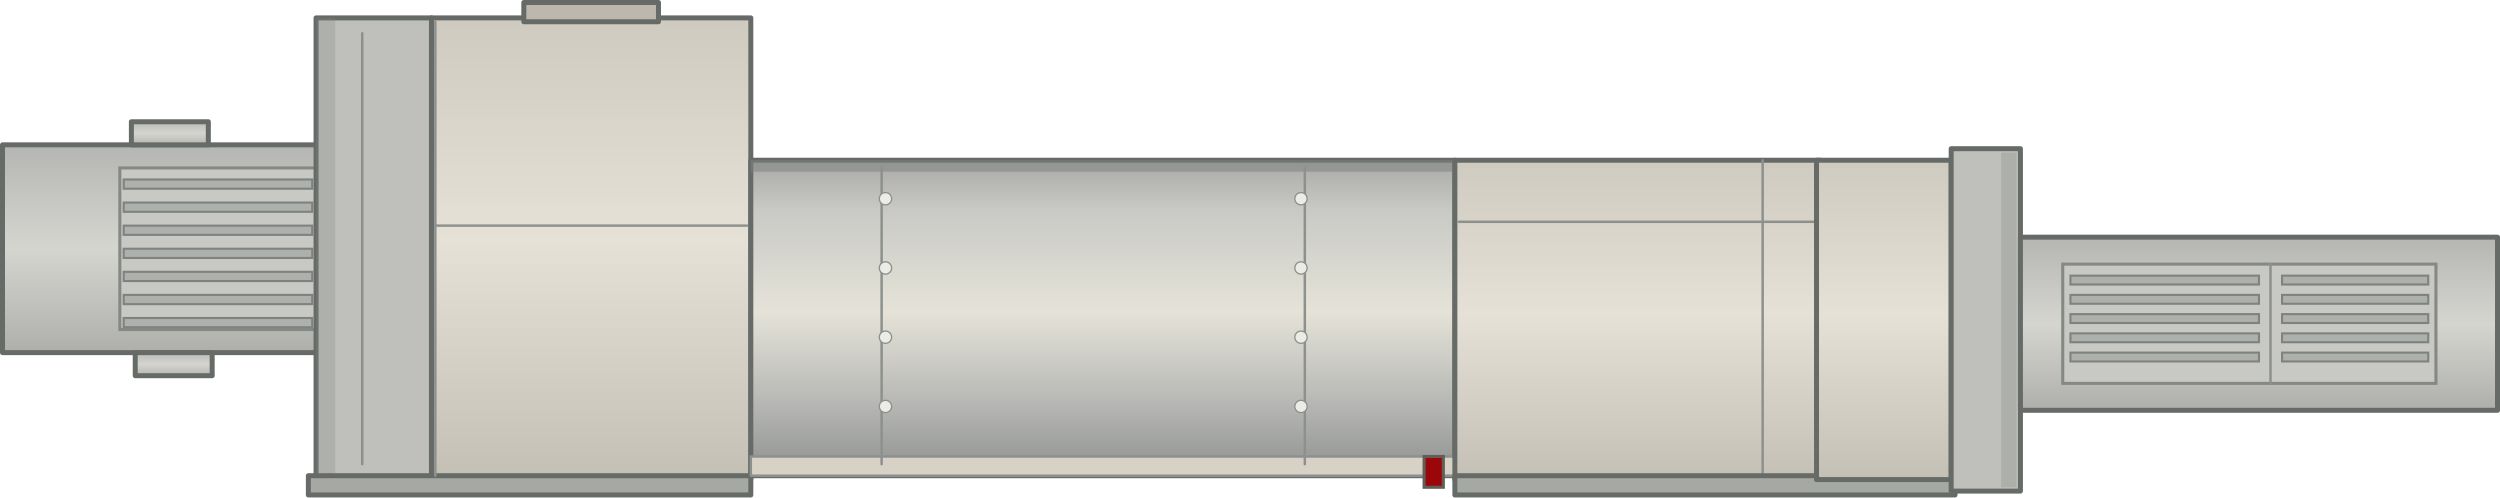
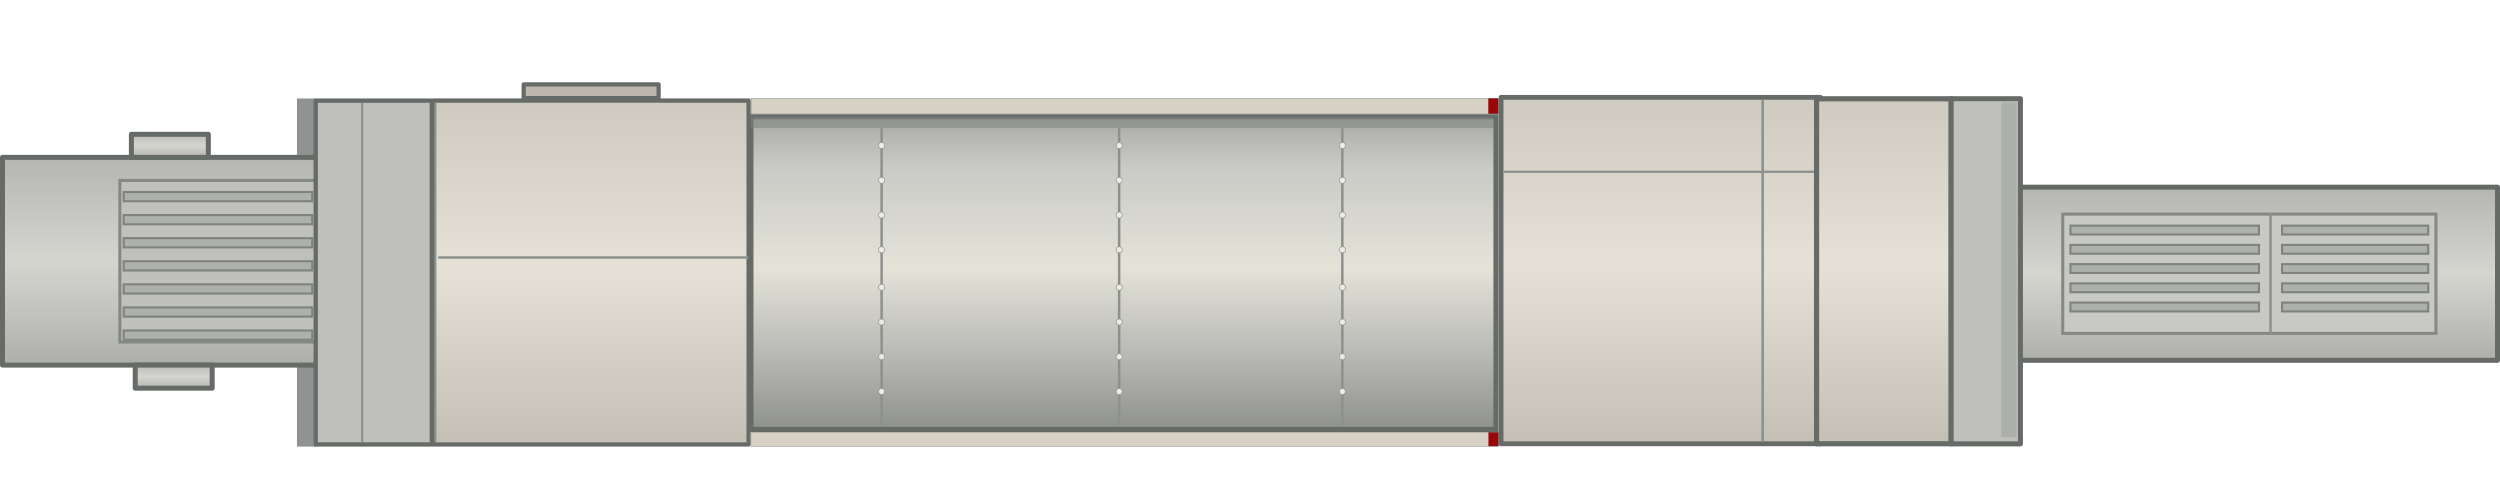
<svg xmlns="http://www.w3.org/2000/svg" xmlns:xlink="http://www.w3.org/1999/xlink" width="399.877" height="79.569" viewBox="0 0 649.8 25.86" preserveAspectRatio="xMidYMid" version="1.1" id="svg_final_casing_cylinder" xml:space="preserve">
  <defs id="defs11">
-     <linearGradient id="grad_metal" x1="0" y1="42" x2="0" y2="124" gradientUnits="userSpaceOnUse" gradientTransform="translate(0,-52)">
+     <linearGradient id="grad_metal" x1="0" y1="42" x2="0" y2="124" gradientUnits="userSpaceOnUse" gradientTransform="matrix(1.058253,0,0,0.9911913,-11.33081,-62.93508)">
      <stop offset="0" stop-color="#a9aaa7" id="stop1" />
      <stop offset="0.16" stop-color="#c9cac6" id="stop2" />
      <stop offset="0.48" stop-color="#e5e3d8" id="stop3" />
      <stop offset="0.78" stop-color="#b5b6b3" id="stop4" />
      <stop offset="1" stop-color="#8f918f" id="stop5" />
    </linearGradient>
    <linearGradient id="grad_housing" x1="0" y1="0" x2="0" y2="1">
      <stop offset="0" stop-color="#cfcac0" id="stop6" />
      <stop offset="0.48" stop-color="#e6e1d7" id="stop7" />
      <stop offset="1" stop-color="#c4bfb5" id="stop8" />
    </linearGradient>
    <linearGradient id="grad_grille" x1="0" y1="0" x2="0" y2="1">
      <stop offset="0" stop-color="#b4b5b2" id="stop9" />
      <stop offset="0.5" stop-color="#d5d5d0" id="stop10" />
      <stop offset="1" stop-color="#adadaa" id="stop11" />
    </linearGradient>
    <style id="style11">
      .outline{stroke:#666b68;stroke-width:1.3;stroke-linejoin:round;stroke-linecap:round;vector-effect:non-scaling-stroke;}
      .fine{stroke:#8d918d;stroke-width:.65;stroke-linejoin:round;stroke-linecap:round;vector-effect:non-scaling-stroke;}
      .panel{fill:url(#grad_housing);}
      .metal{fill:url(#grad_metal);}
      .grille{fill:url(#grad_grille);}
      .shadow{fill:#6e716f;opacity:.32;}
      .slat{fill:#aeb0ad;stroke:#7f837f;stroke-width:.55;vector-effect:non-scaling-stroke;}
      .rivet{fill:#ecece7;stroke:#8d918d;stroke-width:.35;vector-effect:non-scaling-stroke;}
    </style>
-     <linearGradient xlink:href="#grad_grille" id="linearGradient7" x1="-0.121" y1="46.115" x2="-0.121" y2="114.392" gradientTransform="matrix(1.234671,0,0,0.8099324,0,-52)" gradientUnits="userSpaceOnUse" />
-     <linearGradient xlink:href="#grad_grille" id="linearGradient8" x1="19.524" y1="53.551" x2="19.524" y2="66.02" gradientTransform="matrix(1.708159,0,0,0.5854255,0,-52)" gradientUnits="userSpaceOnUse" />
-     <linearGradient xlink:href="#grad_grille" id="linearGradient9" x1="20.109" y1="156.04" x2="20.109" y2="168.51" gradientTransform="matrix(1.708159,0,0,0.5854255,0,-52)" gradientUnits="userSpaceOnUse" />
-     <linearGradient xlink:href="#grad_housing" id="linearGradient10" x1="133.569" y1="3.626" x2="133.569" y2="104.748" gradientTransform="matrix(0.8336493,0,0,1.199545,0,-52)" gradientUnits="userSpaceOnUse" />
-     <linearGradient xlink:href="#grad_housing" id="linearGradient11" x1="353.057" y1="44.195" x2="353.057" y2="134.296" gradientTransform="matrix(1.068807,0,0,0.9356225,0,-52)" gradientUnits="userSpaceOnUse" />
-     <linearGradient xlink:href="#grad_housing" id="linearGradient12" x1="718.297" y1="27.134" x2="718.297" y2="82.452" gradientTransform="matrix(0.656205,0,0,1.523914,0,-52)" gradientUnits="userSpaceOnUse" />
-     <linearGradient xlink:href="#grad_grille" id="linearGradient13" x1="318.74" y1="100.925" x2="318.74" y2="177.092" gradientTransform="matrix(1.645072,0,0,0.607876,0,-52)" gradientUnits="userSpaceOnUse" />
+     <linearGradient xlink:href="#grad_grille" id="linearGradient7" x1="-0.121" y1="46.115" x2="-0.121" y2="114.392" gradientTransform="matrix(1.234671,0,0,0.8099324,0,-48.75)" gradientUnits="userSpaceOnUse" />
+     <linearGradient xlink:href="#grad_grille" id="linearGradient8" x1="19.524" y1="53.551" x2="19.524" y2="66.02" gradientTransform="matrix(1.708159,0,0,0.5854255,0,-48.75)" gradientUnits="userSpaceOnUse" />
+     <linearGradient xlink:href="#grad_grille" id="linearGradient9" x1="20.109" y1="156.04" x2="20.109" y2="168.51" gradientTransform="matrix(1.708159,0,0,0.5854255,0,-48.75)" gradientUnits="userSpaceOnUse" />
+     <linearGradient xlink:href="#grad_housing" id="linearGradient10" x1="133.569" y1="3.626" x2="133.569" y2="104.748" gradientTransform="matrix(0.8221647,0,0,0.8935596,2.114668,-29.23622)" gradientUnits="userSpaceOnUse" />
+     <linearGradient xlink:href="#grad_housing" id="linearGradient11" x1="353.057" y1="44.195" x2="353.057" y2="134.296" gradientTransform="matrix(0.9336477,0,0,1.01494,59.8012,-71.90507)" gradientUnits="userSpaceOnUse" />
+     <linearGradient xlink:href="#grad_housing" id="linearGradient12" x1="718.297" y1="27.134" x2="718.297" y2="82.452" gradientTransform="matrix(0.655755,0,0,1.646346,0.3345811,-71.34891)" gradientUnits="userSpaceOnUse" />
+     <linearGradient xlink:href="#grad_grille" id="linearGradient13" x1="318.74" y1="100.925" x2="318.74" y2="177.092" gradientTransform="matrix(1.645072,0,0,0.607876,0,-65)" gradientUnits="userSpaceOnUse" />
  </defs>
  <g id="machine_final_casing_cylinder" transform="translate(0.15,-0.06999926)">
    <g id="left_grille_section" style="display:inline">
-       <rect id="left_grille_body" style="fill:url(#linearGradient7);stroke:#666b68;stroke-width:1.3;stroke-linecap:round;stroke-linejoin:round" x="0.5" y="-14" width="83" height="54" />
-       <rect id="left_grille_inner_panel" fill="#c8c9c5" stroke="#858984" stroke-width="0.8" x="31" y="-8" width="51" height="42" />
-       <g id="left_grille_slats" transform="translate(0,-52)">
+       <rect id="left_collar_dark_edge" fill="#808481" opacity="0.28" x="77.036" y="-26.055" width="5" height="90.49" style="display:inline;stroke-width:0.868;fill:#4c4f4d;fill-opacity:1;opacity:0.612" />
+       <rect id="left_grille_body" style="fill:url(#linearGradient7);stroke:#666b68;stroke-width:1.3;stroke-linecap:round;stroke-linejoin:round" x="0.5" y="-10.75" width="83" height="54" />
+       <rect id="left_grille_inner_panel" fill="#c8c9c5" stroke="#858984" stroke-width="0.8" x="31" y="-4.75" width="51" height="42" style="fill:#c0c1bc;fill-opacity:1" />
+       <g id="left_grille_slats" transform="translate(0,-48.75)">
        <rect style="fill:#aeb0ad;stroke:#7f837f;stroke-width:0.55" x="32" y="47" width="49" height="2.4" id="rect11" />
        <rect style="fill:#aeb0ad;stroke:#7f837f;stroke-width:0.55" x="32" y="53" width="49" height="2.4" id="rect12" />
        <rect style="fill:#aeb0ad;stroke:#7f837f;stroke-width:0.55" x="32" y="59" width="49" height="2.4" id="rect13" />
        <rect style="fill:#aeb0ad;stroke:#7f837f;stroke-width:0.55" x="32" y="65" width="49" height="2.4" id="rect14" />
        <rect style="fill:#aeb0ad;stroke:#7f837f;stroke-width:0.55" x="32" y="71" width="49" height="2.4" id="rect15" />
        <rect style="fill:#aeb0ad;stroke:#7f837f;stroke-width:0.55" x="32" y="77" width="49" height="2.4" id="rect16" />
        <rect style="fill:#aeb0ad;stroke:#7f837f;stroke-width:0.55" x="32" y="83" width="49" height="2.4" id="rect17" />
      </g>
-       <rect id="left_top_tab" style="fill:url(#linearGradient8);stroke:#666b68;stroke-width:1.3;stroke-linecap:round;stroke-linejoin:round" x="34" y="-20" width="20" height="6" />
-       <rect id="left_bottom_tab" style="fill:url(#linearGradient9);stroke:#666b68;stroke-width:1.3;stroke-linecap:round;stroke-linejoin:round" x="35" y="40" width="20" height="6" />
-       <rect id="left_collar" fill="#bfc0bc" style="stroke:#666b68;stroke-width:1.3;stroke-linecap:round;stroke-linejoin:round" x="82" y="-47" width="30" height="120" />
-       <rect id="left_collar_dark_edge" fill="#808481" opacity="0.28" x="82" y="-47" width="5" height="120" />
-       <line id="left_collar_midline" style="display:inline;stroke:#8d918d;stroke-width:0.65;stroke-linecap:round;stroke-linejoin:round" x1="94" y1="-43" x2="94" y2="69" />
+       <rect id="left_top_tab" style="fill:url(#linearGradient8);stroke:#666b68;stroke-width:1.3;stroke-linecap:round;stroke-linejoin:round" x="34" y="-16.75" width="20" height="6" />
+       <rect id="left_bottom_tab" style="fill:url(#linearGradient9);stroke:#666b68;stroke-width:1.3;stroke-linecap:round;stroke-linejoin:round" x="35" y="43.25" width="20" height="6" />
+       <rect id="left_collar" fill="#bfc0bc" style="stroke:#666b68;stroke-width:1.125;stroke-linecap:round;stroke-linejoin:round" x="81.913" y="-25.492" width="30.175" height="89.365" />
+       <line id="left_collar_midline" style="display:inline;stroke:#8d918d;stroke-width:0.576;stroke-linecap:square;stroke-linejoin:miter" x1="93.985" y1="-24.63" x2="93.985" y2="63.017" />
    </g>
    <g id="left_housing">
-       <rect id="left_main_housing" style="fill:url(#linearGradient10);stroke:#666b68;stroke-width:1.3;stroke-linecap:round;stroke-linejoin:round" x="112" y="-47" width="83" height="120" />
-       <rect id="left_housing_top_lip" fill="#bdb8ae" style="stroke:#666b68;stroke-width:1.3;stroke-linecap:round;stroke-linejoin:round" x="136" y="-51" width="35" height="5" />
-       <rect id="left_housing_base" fill="#a6a8a4" style="stroke:#666b68;stroke-width:1.3;stroke-linecap:round;stroke-linejoin:round" x="80" y="72" width="115" height="5" />
-       <line id="left_housing_horizontal_seam" style="stroke:#8d918d;stroke-width:0.65;stroke-linecap:round;stroke-linejoin:round" x1="113" y1="7" x2="194" y2="7" />
-       <line id="left_housing_vertical_edge" style="stroke:#8d918d;stroke-width:0.65;stroke-linecap:round;stroke-linejoin:round" x1="113" y1="-46" x2="113" y2="72" />
+       <rect id="left_main_housing" style="fill:url(#linearGradient10);stroke:#666b68;stroke-width:1.114;stroke-linecap:round;stroke-linejoin:round" x="112.572" y="-25.512" width="81.857" height="89.39" />
+       <rect id="left_housing_top_lip" fill="#bdb8ae" style="stroke:#666b68;stroke-width:1.099;stroke-linecap:round;stroke-linejoin:round" x="135.966" y="-29.714" width="35.067" height="3.568" />
+       <line id="left_housing_horizontal_seam" style="stroke:#8d918d;stroke-width:0.65;stroke-linecap:round;stroke-linejoin:round" x1="114" y1="15.28" x2="195" y2="15.28" />
+       <line id="left_housing_vertical_edge" style="stroke:#8d918d;stroke-width:0.56;stroke-linecap:square;stroke-linejoin:miter" x1="113" y1="-24.678" x2="113" y2="63.049" />
    </g>
    <g id="central_cylinder">
-       <rect id="cylinder_body" style="fill:url(#grad_metal);stroke:#666b68;stroke-width:1.3;stroke-linecap:round;stroke-linejoin:round" x="195" y="-10" width="183" height="82" />
-       <rect id="cylinder_top_dark_line" fill="#80837f" opacity="0.55" x="195" y="-10" width="183" height="3" />
-       <rect id="cylinder_bottom_base_strip" fill="#d7d2c5" style="stroke:#8d918d;stroke-width:0.65;stroke-linecap:round;stroke-linejoin:round" x="195" y="67" width="183" height="5" />
-       <line id="cylinder_left_panel_seam" style="stroke:#8d918d;stroke-width:0.65;stroke-linecap:round;stroke-linejoin:round" x1="229" y1="-8" x2="229" y2="69" />
-       <line id="cylinder_right_panel_seam" style="stroke:#8d918d;stroke-width:0.65;stroke-linecap:round;stroke-linejoin:round" x1="339" y1="-8" x2="339" y2="69" />
-       <g id="cylinder_rivets_left_column" transform="translate(0,-52)">
+       <rect id="cylinder_body" style="fill:url(#grad_metal);stroke:#666b68;stroke-width:1.331;stroke-linecap:square;stroke-linejoin:miter" x="195.028" y="-21.305" width="193.66" height="81.278" />
+       <rect id="cylinder_top_dark_line" fill="#80837f" opacity="0.55" x="194.997" y="-21.311" width="193.003" height="2.974" style="stroke-width:1.022" />
+       <rect id="cylinder_bottom_base_strip" fill="#d7d2c5" style="stroke:#8d918d;stroke-width:0.143;stroke-linecap:round;stroke-linejoin:round;stroke-dasharray:none" x="195.028" y="60.702" width="194.268" height="3.658" />
+       <line id="cylinder_left_panel_seam" style="stroke:#8d918d;stroke-width:0.65;stroke-linecap:square;stroke-linejoin:miter" x1="229" y1="-18.013" x2="229" y2="59.005" />
+       <line id="cylinder_right_panel_seam" style="stroke:#8d918d;stroke-width:0.65;stroke-linecap:square;stroke-linejoin:miter" x1="348.75" y1="-18.015" x2="348.75" y2="58.99" />
+       <g id="cylinder_rivets_left_column" transform="matrix(0.5017072,0,0,0.5017072,113.6073,-3.067502)">
        <circle style="fill:#ecece7;stroke:#8d918d;stroke-width:0.35" cx="230" cy="52" r="1.6" id="circle17" />
        <circle style="fill:#ecece7;stroke:#8d918d;stroke-width:0.35" cx="230" cy="70" r="1.6" id="circle18" />
        <circle style="fill:#ecece7;stroke:#8d918d;stroke-width:0.35" cx="230" cy="88" r="1.6" id="circle19" />
        <circle style="fill:#ecece7;stroke:#8d918d;stroke-width:0.35" cx="230" cy="106" r="1.6" id="circle20" />
      </g>
-       <g id="cylinder_rivets_right_column" transform="translate(0,-52)">
-         <circle style="fill:#ecece7;stroke:#8d918d;stroke-width:0.35" cx="338" cy="52" r="1.6" id="circle21" />
-         <circle style="fill:#ecece7;stroke:#8d918d;stroke-width:0.35" cx="338" cy="70" r="1.6" id="circle22" />
-         <circle style="fill:#ecece7;stroke:#8d918d;stroke-width:0.35" cx="338" cy="88" r="1.6" id="circle23" />
-         <circle style="fill:#ecece7;stroke:#8d918d;stroke-width:0.35" cx="338" cy="106" r="1.6" id="circle24" />
+       <g id="cylinder_rivets_left_column-5" transform="matrix(0.5017072,0,0,0.5017072,233.3692,-3.067502)">
+         <circle style="fill:#ecece7;stroke:#8d918d;stroke-width:0.35" cx="230" cy="52" r="1.6" id="circle17-2" />
+         <circle style="fill:#ecece7;stroke:#8d918d;stroke-width:0.35" cx="230" cy="70" r="1.6" id="circle18-7" />
+         <circle style="fill:#ecece7;stroke:#8d918d;stroke-width:0.35" cx="230" cy="88" r="1.6" id="circle19-6" />
+         <circle style="fill:#ecece7;stroke:#8d918d;stroke-width:0.35" cx="230" cy="106" r="1.6" id="circle20-1" />
      </g>
-       <rect id="small_red_indicator" fill="#9b0709" stroke="#625d58" stroke-width="0.8" x="370" y="67" width="5" height="8" />
+       <g id="cylinder_rivets_left_column-5-2" transform="matrix(0.5017072,0,0,0.5017072,233.3692,-39.90969)">
+         <circle style="fill:#ecece7;stroke:#8d918d;stroke-width:0.35" cx="230" cy="52" r="1.6" id="circle17-2-3" />
+         <circle style="fill:#ecece7;stroke:#8d918d;stroke-width:0.35" cx="230" cy="70" r="1.6" id="circle18-7-2" />
+         <circle style="fill:#ecece7;stroke:#8d918d;stroke-width:0.35" cx="230" cy="88" r="1.6" id="circle19-6-2" />
+         <circle style="fill:#ecece7;stroke:#8d918d;stroke-width:0.35" cx="230" cy="106" r="1.6" id="circle20-1-1" />
+       </g>
+       <line id="cylinder_right_panel_seam-6" style="stroke:#8d918d;stroke-width:0.65;stroke-linecap:square;stroke-linejoin:miter" x1="290.738" y1="-18.015" x2="290.738" y2="58.99" />
+       <g id="cylinder_rivets_left_column-5-1" transform="matrix(0.5017072,0,0,0.5017072,175.3573,-3.067503)">
+         <circle style="fill:#ecece7;stroke:#8d918d;stroke-width:0.35" cx="230" cy="52" r="1.6" id="circle17-2-8" />
+         <circle style="fill:#ecece7;stroke:#8d918d;stroke-width:0.35" cx="230" cy="70" r="1.6" id="circle18-7-9" />
+         <circle style="fill:#ecece7;stroke:#8d918d;stroke-width:0.35" cx="230" cy="88" r="1.6" id="circle19-6-27" />
+         <circle style="fill:#ecece7;stroke:#8d918d;stroke-width:0.35" cx="230" cy="106" r="1.6" id="circle20-1-9" />
+       </g>
+       <g id="cylinder_rivets_left_column-5-2-5" transform="matrix(0.5017072,0,0,0.5017072,175.3573,-39.90969)">
+         <circle style="fill:#ecece7;stroke:#8d918d;stroke-width:0.35" cx="230" cy="52" r="1.6" id="circle17-2-3-4" />
+         <circle style="fill:#ecece7;stroke:#8d918d;stroke-width:0.35" cx="230" cy="70" r="1.6" id="circle18-7-2-3" />
+         <circle style="fill:#ecece7;stroke:#8d918d;stroke-width:0.35" cx="230" cy="88" r="1.6" id="circle19-6-2-1" />
+         <circle style="fill:#ecece7;stroke:#8d918d;stroke-width:0.35" cx="230" cy="106" r="1.6" id="circle20-1-1-2" />
+       </g>
+       <g id="cylinder_rivets_left_column-9" transform="matrix(0.5017072,0,0,0.5017072,113.6073,-39.90969)">
+         <circle style="fill:#ecece7;stroke:#8d918d;stroke-width:0.35" cx="230" cy="52" r="1.6" id="circle17-4" />
+         <circle style="fill:#ecece7;stroke:#8d918d;stroke-width:0.35" cx="230" cy="70" r="1.6" id="circle18-8" />
+         <circle style="fill:#ecece7;stroke:#8d918d;stroke-width:0.35" cx="230" cy="88" r="1.6" id="circle19-8" />
+         <circle style="fill:#ecece7;stroke:#8d918d;stroke-width:0.35" cx="230" cy="106" r="1.6" id="circle20-2" />
+       </g>
+       <rect id="small_red_indicator" fill="#9b0709" stroke="#625d58" stroke-width="0.8" x="386.739" y="60.702" width="2.591" height="3.585" style="stroke-width:0.072;stroke-dasharray:none" />
+       <rect id="cylinder_bottom_base_strip-8" fill="#d7d2c5" style="stroke:#8d918d;stroke-width:0.151;stroke-linecap:round;stroke-linejoin:round;stroke-dasharray:none" x="195.106" y="-26.107" width="194.173" height="4.081" />
+       <rect id="small_red_indicator-5" fill="#9b0709" stroke="#625d58" stroke-width="0.8" x="386.688" y="-26.076" width="2.591" height="4.019" style="stroke-width:0.076;stroke-dasharray:none" />
    </g>
    <g id="right_housing_and_nozzle">
-       <rect id="right_housing_main" style="fill:url(#linearGradient11);stroke:#666b68;stroke-width:1.3;stroke-linecap:round;stroke-linejoin:round" x="378" y="-10" width="95" height="83" />
-       <line id="right_housing_horizontal_seam" style="stroke:#8d918d;stroke-width:0.65;stroke-linecap:round;stroke-linejoin:round" x1="379" y1="6" x2="472" y2="6" />
-       <line id="right_housing_vertical_seam" style="stroke:#8d918d;stroke-width:0.65;stroke-linecap:round;stroke-linejoin:round" x1="458" y1="-10" x2="458" y2="73" />
-       <rect id="right_housing_base" fill="#a6a8a4" style="stroke:#666b68;stroke-width:1.3;stroke-linecap:round;stroke-linejoin:round" x="378" y="72" width="130" height="5" />
-       <rect id="right_secondary_housing" style="fill:url(#linearGradient12);stroke:#666b68;stroke-width:1.3;stroke-linecap:round;stroke-linejoin:round" x="472" y="-10" width="35" height="83" />
-       <rect id="right_vertical_flange" fill="#bfc0bc" style="stroke:#666b68;stroke-width:1.3;stroke-linecap:round;stroke-linejoin:round" x="507" y="-13" width="18" height="89" />
-       <rect id="right_flange_dark_edge" fill="#777b78" opacity="0.25" x="520" y="-12" width="4" height="87" />
+       <rect id="right_housing_main" style="fill:url(#linearGradient11);stroke:#666b68;stroke-width:1.265;stroke-linecap:round;stroke-linejoin:round" x="390" y="-26.345" width="82.986" height="90.036" />
+       <line id="right_housing_horizontal_seam" style="stroke:#8d918d;stroke-width:0.603;stroke-linecap:square;stroke-linejoin:miter" x1="390.927" y1="-7" x2="471.036" y2="-7" />
+       <line id="right_housing_vertical_seam" style="stroke:#8d918d;stroke-width:0.669;stroke-linecap:square;stroke-linejoin:miter" x1="458" y1="-25.34" x2="458" y2="62.679" />
+       <rect id="right_secondary_housing" style="fill:url(#linearGradient12);stroke:#666b68;stroke-width:1.351;stroke-linecap:round;stroke-linejoin:round" x="472.011" y="-25.975" width="34.976" height="89.668" />
+       <rect id="right_vertical_flange" fill="#bfc0bc" style="stroke:#666b68;stroke-width:1.305;stroke-linecap:round;stroke-linejoin:round" x="507.002" y="-25.997" width="17.995" height="89.714" />
+       <rect id="right_flange_dark_edge" fill="#777b78" opacity="0.25" x="520" y="-25" width="4" height="87" />
    </g>
    <g id="right_grille_section">
-       <rect id="right_grille_body" style="fill:url(#linearGradient13);stroke:#666b68;stroke-width:1.3;stroke-linecap:round;stroke-linejoin:round" x="525" y="10" width="124" height="45" />
-       <rect id="right_grille_inner_panel" fill="#c8c9c5" stroke="#858984" stroke-width="0.8" x="536" y="17" width="97" height="31" />
-       <line id="right_grille_center_divider" style="stroke:#8d918d;stroke-width:0.65;stroke-linecap:round;stroke-linejoin:round" x1="590" y1="17" x2="590" y2="48" />
-       <g id="right_grille_slats_left" transform="translate(0,-52)">
+       <rect id="right_grille_body" style="fill:url(#linearGradient13);stroke:#666b68;stroke-width:1.3;stroke-linecap:round;stroke-linejoin:round" x="525" y="-3" width="124" height="45" />
+       <rect id="right_grille_inner_panel" fill="#c8c9c5" stroke="#858984" stroke-width="0.8" x="536" y="4" width="97" height="31" />
+       <line id="right_grille_center_divider" style="stroke:#8d918d;stroke-width:0.65;stroke-linecap:round;stroke-linejoin:round" x1="590" y1="4" x2="590" y2="35" />
+       <g id="right_grille_slats_left" transform="translate(0,-65)">
        <rect style="fill:#aeb0ad;stroke:#7f837f;stroke-width:0.55" x="538" y="72" width="49" height="2.3" id="rect24" />
        <rect style="fill:#aeb0ad;stroke:#7f837f;stroke-width:0.55" x="538" y="77" width="49" height="2.3" id="rect25" />
        <rect style="fill:#aeb0ad;stroke:#7f837f;stroke-width:0.55" x="538" y="82" width="49" height="2.3" id="rect26" />
        <rect style="fill:#aeb0ad;stroke:#7f837f;stroke-width:0.55" x="538" y="87" width="49" height="2.3" id="rect27" />
        <rect style="fill:#aeb0ad;stroke:#7f837f;stroke-width:0.55" x="538" y="92" width="49" height="2.3" id="rect28" />
      </g>
-       <g id="right_grille_slats_right" transform="translate(0,-52)">
+       <g id="right_grille_slats_right" transform="translate(0,-65)">
        <rect style="fill:#aeb0ad;stroke:#7f837f;stroke-width:0.55" x="593" y="72" width="38" height="2.3" id="rect29" />
        <rect style="fill:#aeb0ad;stroke:#7f837f;stroke-width:0.55" x="593" y="77" width="38" height="2.3" id="rect30" />
        <rect style="fill:#aeb0ad;stroke:#7f837f;stroke-width:0.55" x="593" y="82" width="38" height="2.3" id="rect31" />
        <rect style="fill:#aeb0ad;stroke:#7f837f;stroke-width:0.55" x="593" y="87" width="38" height="2.3" id="rect32" />
        <rect style="fill:#aeb0ad;stroke:#7f837f;stroke-width:0.55" x="593" y="92" width="38" height="2.3" id="rect33" />
      </g>
    </g>
  </g>
</svg>
